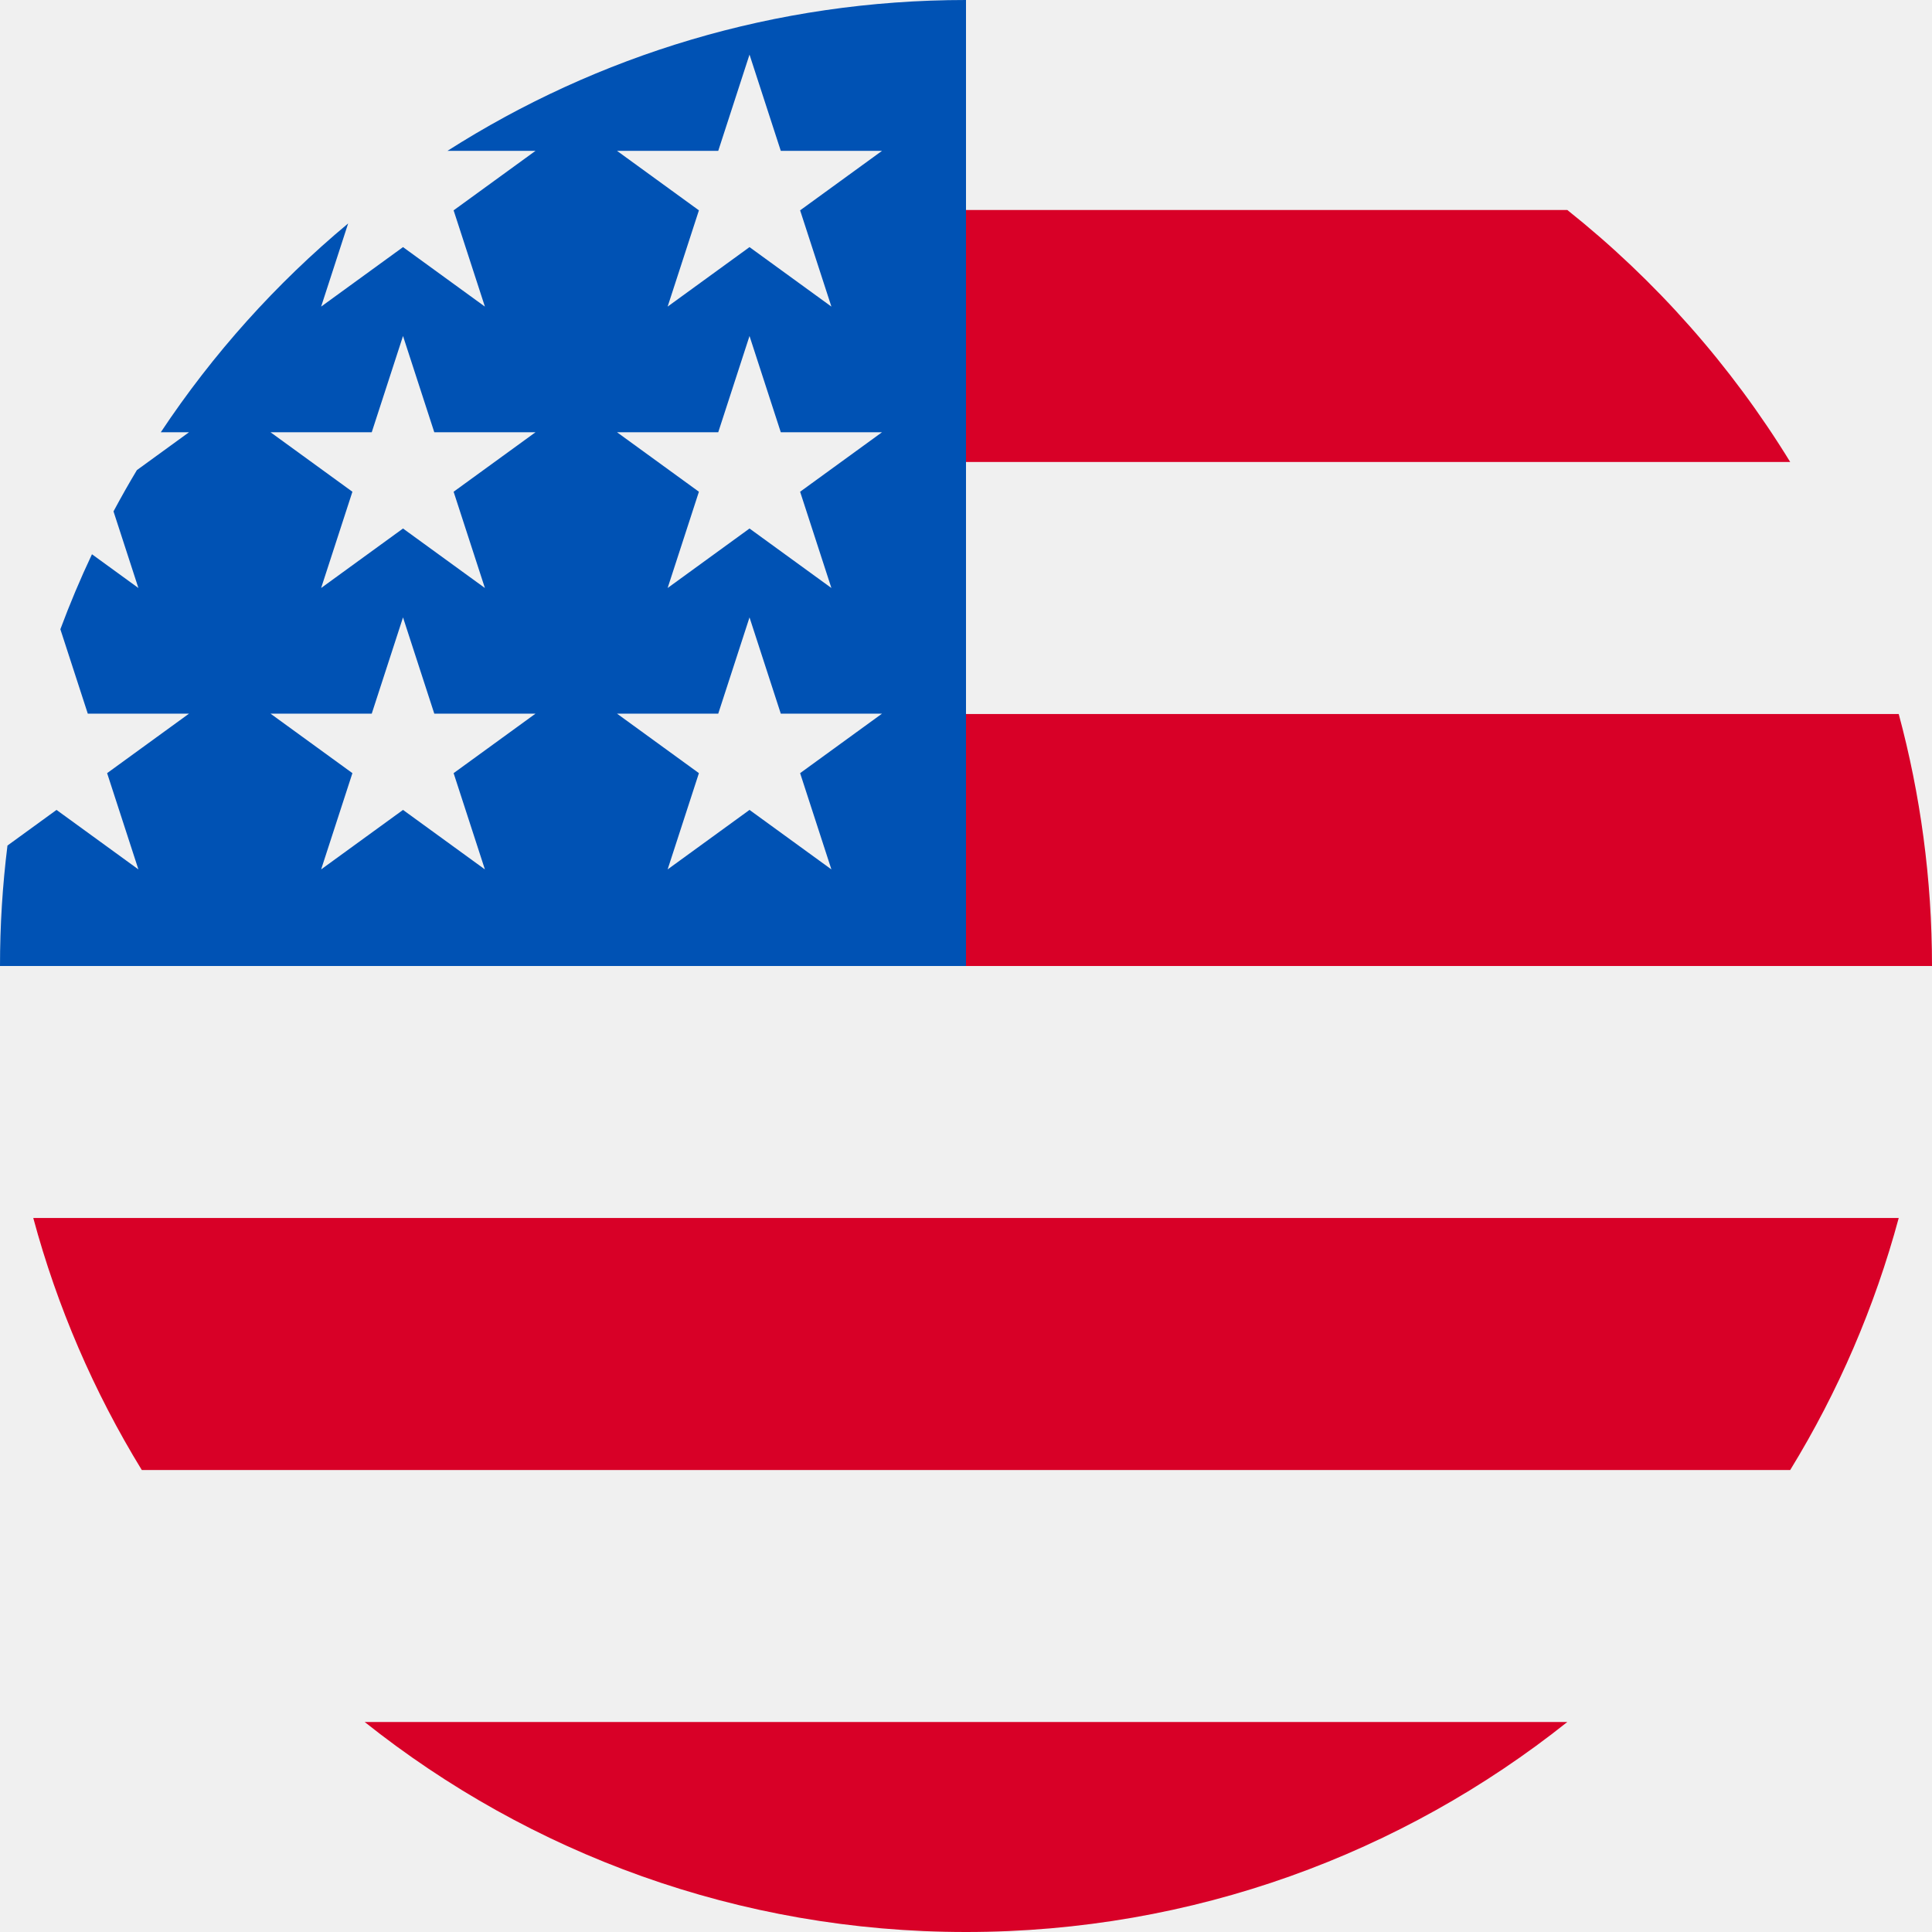
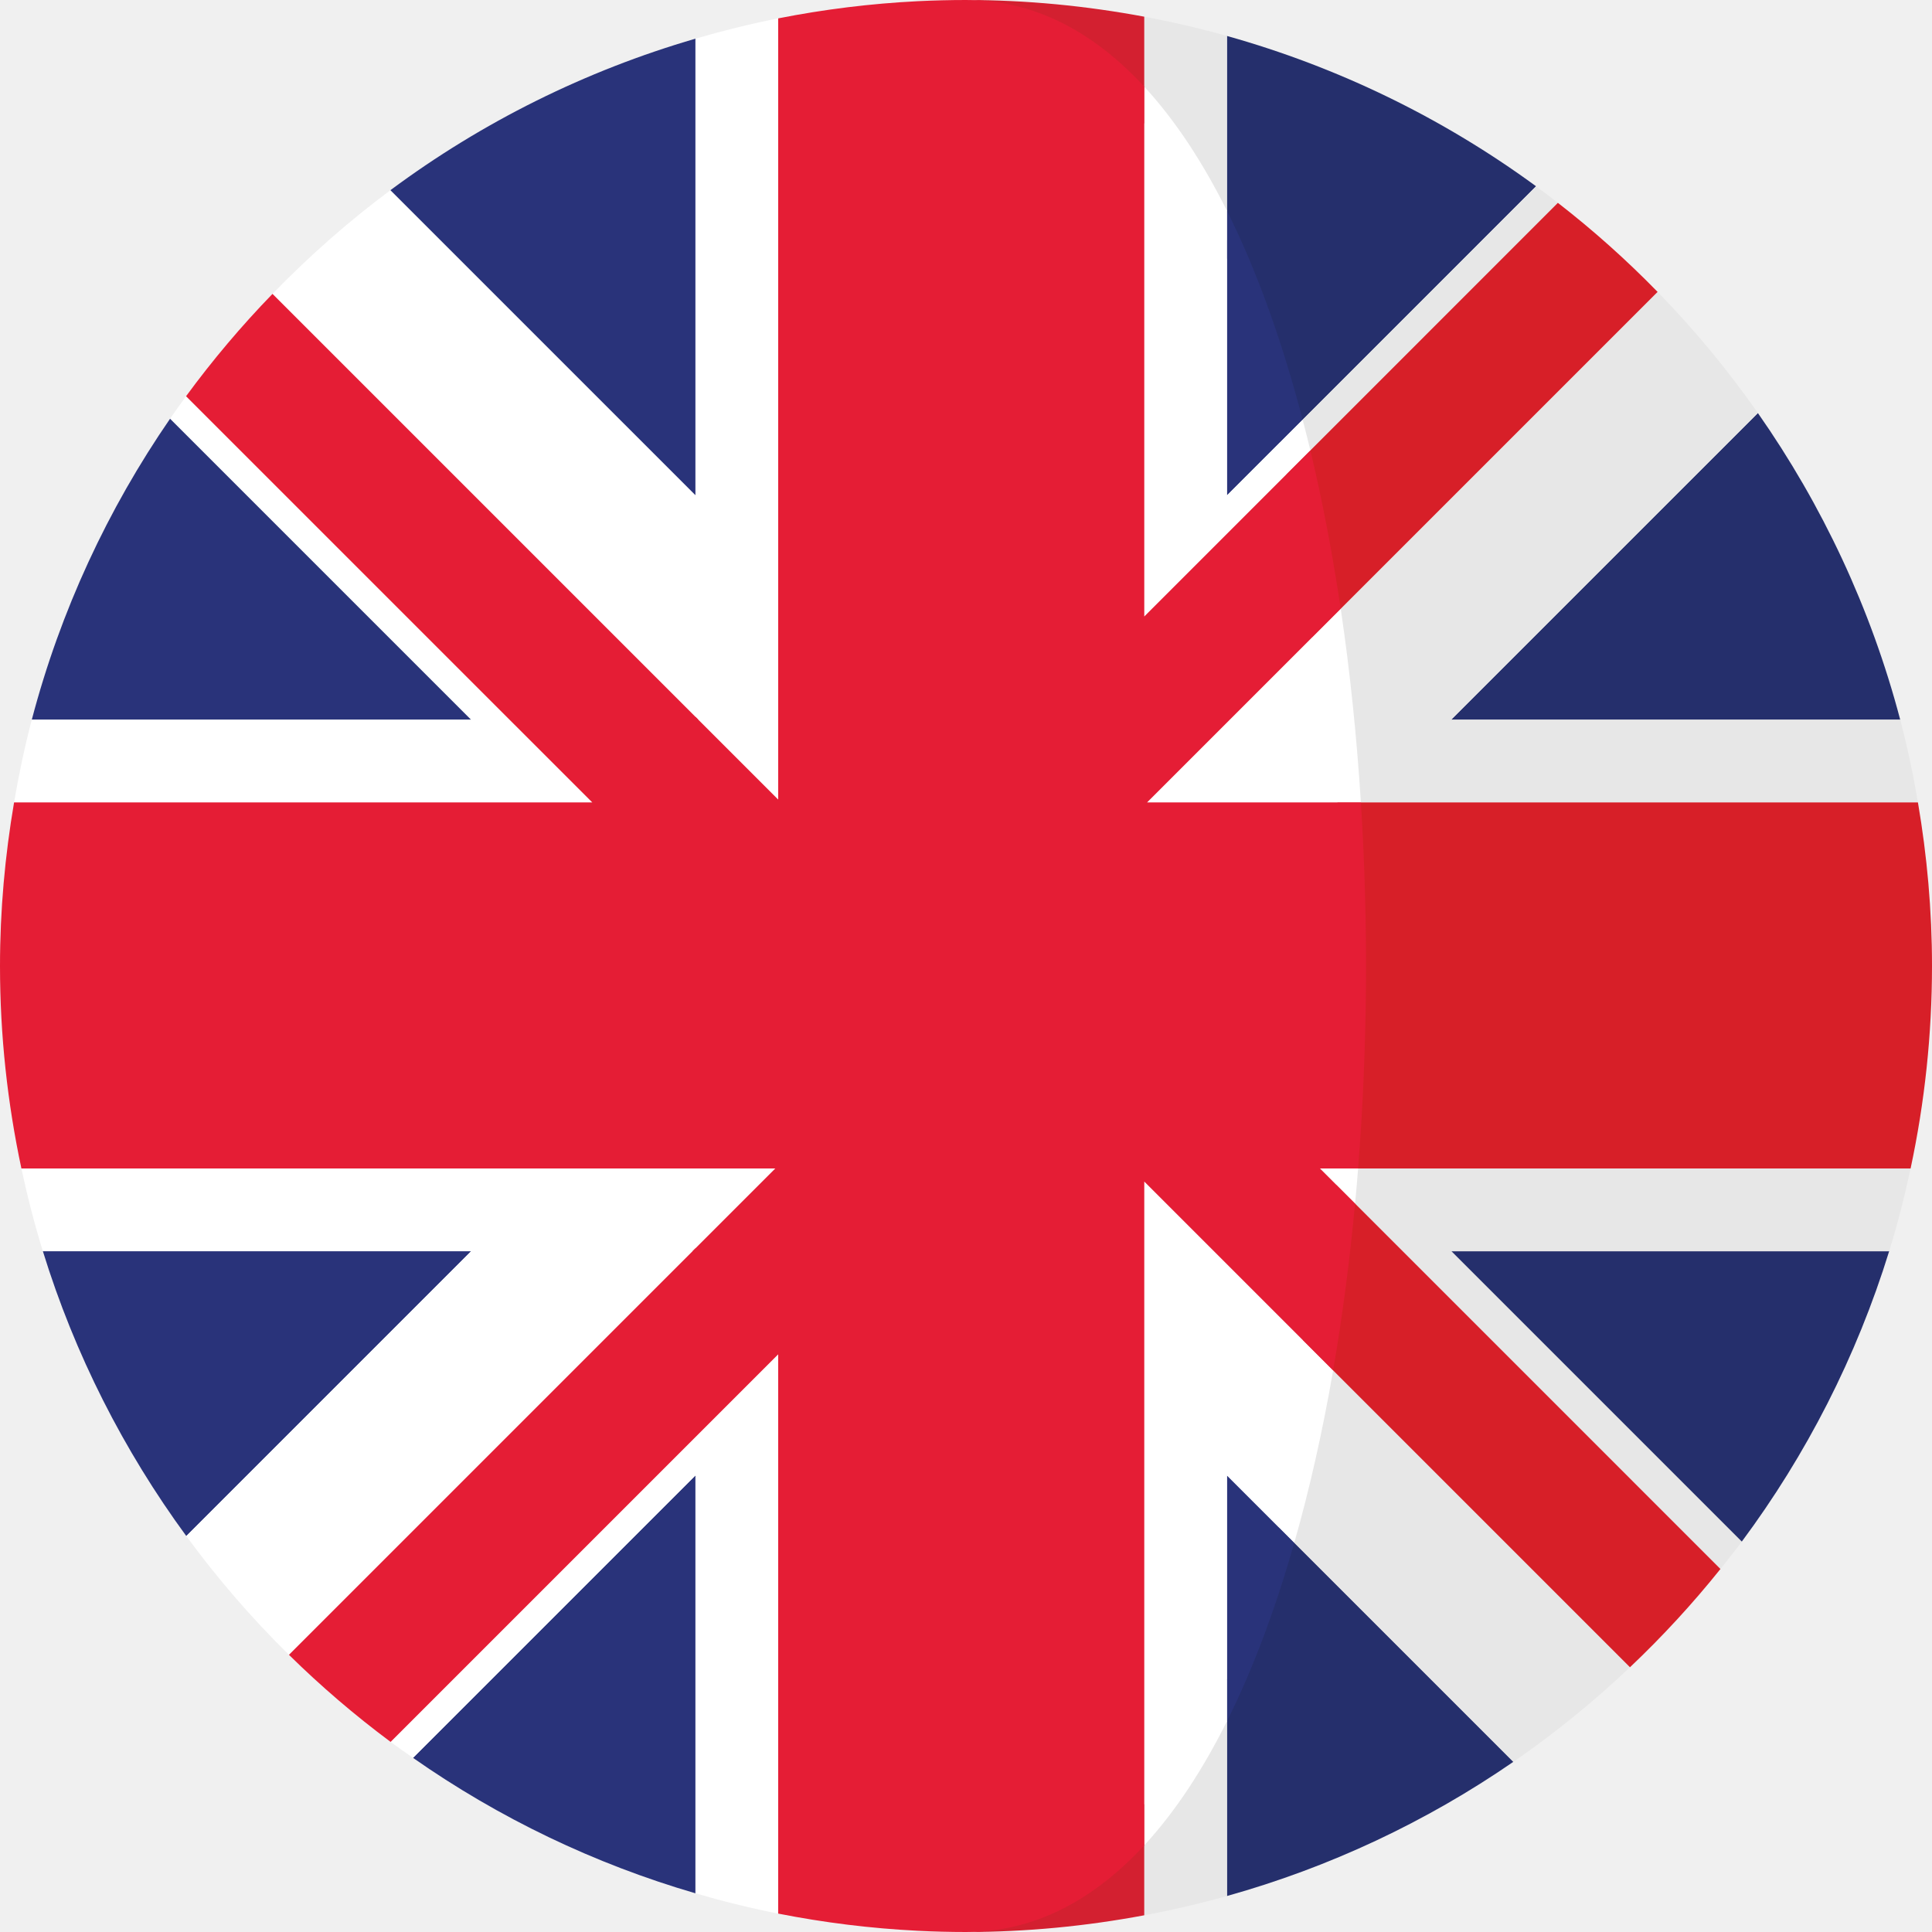
- <svg xmlns="http://www.w3.org/2000/svg" viewBox="0 0 512 512">
-   <circle cx="256" cy="256" r="256" fill="#f0f0f0" />
-   <path d="M244.87 256H512c0-23.106-3.08-45.49-8.819-66.783H244.87V256zm0-133.565h229.556a257.35 257.35 0 0 0-59.07-66.783H244.87v66.783zM256 512c60.249 0 115.626-20.824 159.356-55.652H96.644C140.374 491.176 195.751 512 256 512zM37.574 389.565h436.852a254.474 254.474 0 0 0 28.755-66.783H8.819a254.474 254.474 0 0 0 28.755 66.783z" fill="#d80027" />
-   <path d="M118.584 39.978h23.329l-21.7 15.765 8.289 25.509-21.699-15.765-21.699 15.765 7.16-22.037a257.407 257.407 0 0 0-49.652 55.337h7.475l-13.813 10.035a255.58 255.58 0 0 0-6.194 10.938l6.596 20.301-12.306-8.941a253.567 253.567 0 0 0-8.372 19.873l7.267 22.368h26.822l-21.7 15.765 8.289 25.509-21.699-15.765-12.998 9.444A258.468 258.468 0 0 0 0 256h256V0c-50.572 0-97.715 14.67-137.416 39.978zm9.918 190.422l-21.699-15.765L85.104 230.4l8.289-25.509-21.7-15.765h26.822l8.288-25.509 8.288 25.509h26.822l-21.7 15.765 8.289 25.509zm-8.289-100.083l8.289 25.509-21.699-15.765-21.699 15.765 8.289-25.509-21.7-15.765h26.822l8.288-25.509 8.288 25.509h26.822l-21.7 15.765zM220.328 230.4l-21.699-15.765L176.93 230.4l8.289-25.509-21.7-15.765h26.822l8.288-25.509 8.288 25.509h26.822l-21.7 15.765 8.289 25.509zm-8.289-100.083l8.289 25.509-21.699-15.765-21.699 15.765 8.289-25.509-21.7-15.765h26.822l8.288-25.509 8.288 25.509h26.822l-21.7 15.765zm0-74.574l8.289 25.509-21.699-15.765-21.699 15.765 8.289-25.509-21.7-15.765h26.822l8.288-25.509 8.288 25.509h26.822l-21.7 15.765z" fill="#0052b4" />
+ <svg xmlns="http://www.w3.org/2000/svg" viewBox="0 0 473.68 473.68">
+   <path d="M41.712 102.641c-15.273 22.168-26.88 47.059-33.918 73.812h107.734l-73.816-73.812zM170.511 9.48a235.987 235.987 0 0 0-74.814 37.168l74.814 74.814V9.48zm-69.25 421.502a235.633 235.633 0 0 0 69.25 33.211v-102.45l-69.25 69.239zM10.512 306.771c7.831 25.366 19.831 48.899 35.167 69.833l69.833-69.833h-105z" fill="#29337a" />
+   <path d="M45.619 97.144a241.902 241.902 0 0 0-3.908 5.501l73.816 73.812H7.793c-1.746 6.645-3.171 13.418-4.345 20.284h141.776L45.619 97.144zm50.148 329.93c1.802 1.343 3.654 2.621 5.493 3.908l69.25-69.242v102.45c6.653 1.945 13.41 3.624 20.284 4.974V332.05l-95.027 95.024zM5.25 286.487c1.47 6.873 3.205 13.642 5.258 20.284h105.001l-69.833 69.833a238.435 238.435 0 0 0 25.168 29.12L190.08 286.487H5.25zM170.511 9.48v111.982l-74.815-74.81c-10.314 7.67-19.955 16.185-28.888 25.403l123.983 123.983V4.506c-6.87 1.358-13.627 3.041-20.28 4.974z" fill="#fff" />
+   <path d="M170.511 306.056l-.711.715h.711zm19.573-19.569h.71v-.714zm91.145-89.75h-.684v.688zm-110.019-20.28l-.699-.703v.703zm19.584 19.58v.7h.7z" fill="#d32030" />
+   <path d="M300.825 411.764v53.091a235.482 235.482 0 0 0 70.211-32.897l-57.526-57.526c-4.597 16.151-6.279 24.501-12.685 37.332zm12.987-303.293l62.799-62.799a235.938 235.938 0 0 0-75.787-36.854v54.538c7.386 14.79 8.007 26.028 12.988 45.115zm113.217 269.513c15.815-21.275 28.141-45.29 36.147-71.213h-107.36l71.213 71.213zm38.858-201.527c-7.188-27.318-19.143-52.676-34.898-75.192l-75.2 75.192h110.098z" fill="#252f6c" />
+   <path d="M327.638 290.5l16.275 16.275 77.903 77.903c1.769-2.214 3.526-4.42 5.217-6.69l-71.213-71.213h107.36c2.046-6.638 3.784-13.41 5.25-20.284H329.16c-.228 2.876-1.249 1.152-1.522 4.009zm-16.286-170.152l70.607-70.615a245.581 245.581 0 0 0-5.348-4.061l-62.799 62.799c.651 2.483-3.066 9.334-2.46 11.877zm-10.527-61.356V8.814a236.39 236.39 0 0 0-20.284-4.727v24.476c7.547 8.182 14.312 18.459 20.284 30.429zm25.216 137.745h144.195c-1.171-6.866-2.599-13.635-4.345-20.284H355.793l75.2-75.192a238.044 238.044 0 0 0-24.584-29.696l-84.702 84.694c2.281 15.363 3.302 24.285 4.334 40.478zm-15.953 174.265l60.952 60.959c10.138-6.982 19.685-14.753 28.593-23.189l-80.173-80.177c-2.559 14.828-5.595 29.15-9.372 42.407zm-29.543 71.299v27.28a233.85 233.85 0 0 0 20.284-4.727v-53.091c-5.976 11.975-12.741 22.367-20.284 30.538z" fill="#e7e7e7" />
+   <path d="M321.707 156.259l84.694-84.694a236.803 236.803 0 0 0-24.446-21.832l-66.55 66.561c2.958 12.363 4.301 26.514 6.302 39.965z" fill="#d71f28" />
+   <path d="M225.019.292zm11.817 473.388c-3.938 0-7.872-.108-11.81-.299 3.916.198 7.85.299 11.81.299zm0 0c14.943 0 29.535-1.447 43.708-4.099v-27.28c-12.441 13.485-26.995 31.379-43.708 31.379z" fill="#d32030" />
+   <path d="M470.232 196.737H327.911c1.885 29.704 1.657 60.249-.681 89.75h141.2a237.59 237.59 0 0 0 5.25-49.643c0-13.68-1.219-27.06-3.448-40.107zM327.638 290.5c-1.316 13.994-5.901 24.898-8.182 38.099l80.173 80.173a239.086 239.086 0 0 0 22.183-24.094l-77.9-77.907-16.274-16.271z" fill="#d71f28" />
+   <path d="M280.545 30.324V4.091C266.376 1.447 251.784 0 236.836 0c16.713 0 31.267 16.843 43.709 30.324z" fill="#d32030" />
+   <path d="M300.825 422.007c6.406-12.834 11.899-27.609 16.499-43.757l-16.499-16.499v60.256zm18.552-319.101c-4.989-19.087-11.166-36.439-18.552-51.229v69.773l18.552-18.544z" fill="#29337a" />
+   <path d="M332.234 295.092c.269-2.857.512-5.725.744-8.605h-9.349l8.605 8.605zm-31.409-173.641V51.674c-5.976-11.97-12.737-22.254-20.284-30.429v129.906l40.735-40.735a457.616 457.616 0 0 0-1.9-7.517l-18.551 18.552zm-19.596 75.286h52.429c-1.028-16.192-2.666-32.123-4.944-47.482l-47.485 47.482zm-.684 255.695c7.547-8.182 14.308-18.459 20.284-30.429v-60.256l16.499 16.499c3.784-13.264 6.959-27.434 9.525-42.261l-46.307-46.304-.001 162.751z" fill="#fff" />
+   <path d="M280.545 452.432V289.681l46.304 46.307c2.277-13.205 4.069-26.899 5.381-40.896l-8.605-8.605h9.349c2.337-29.502 2.565-60.047.681-89.75h-52.429l47.482-47.482c-2.001-13.455-4.476-26.469-7.434-38.836l-40.728 40.735V21.248C268.103 7.763 253.549 0 236.836 0c-3.938 0-7.872.101-11.817.292a238.416 238.416 0 0 0-34.225 4.215v191.531L66.808 72.055a239.134 239.134 0 0 0-21.189 25.089l79.313 79.313 20.291 20.284H3.448C1.227 209.784 0 223.164 0 236.844c0 17.034 1.84 33.626 5.25 49.643h184.834L70.847 405.724a238.535 238.535 0 0 0 24.921 21.349l95.023-95.023v137.116a238.638 238.638 0 0 0 34.232 4.215c3.938.191 7.872.299 11.81.299 16.716 0 31.27-7.763 43.712-21.248z" fill="#e51d35" />
</svg>
